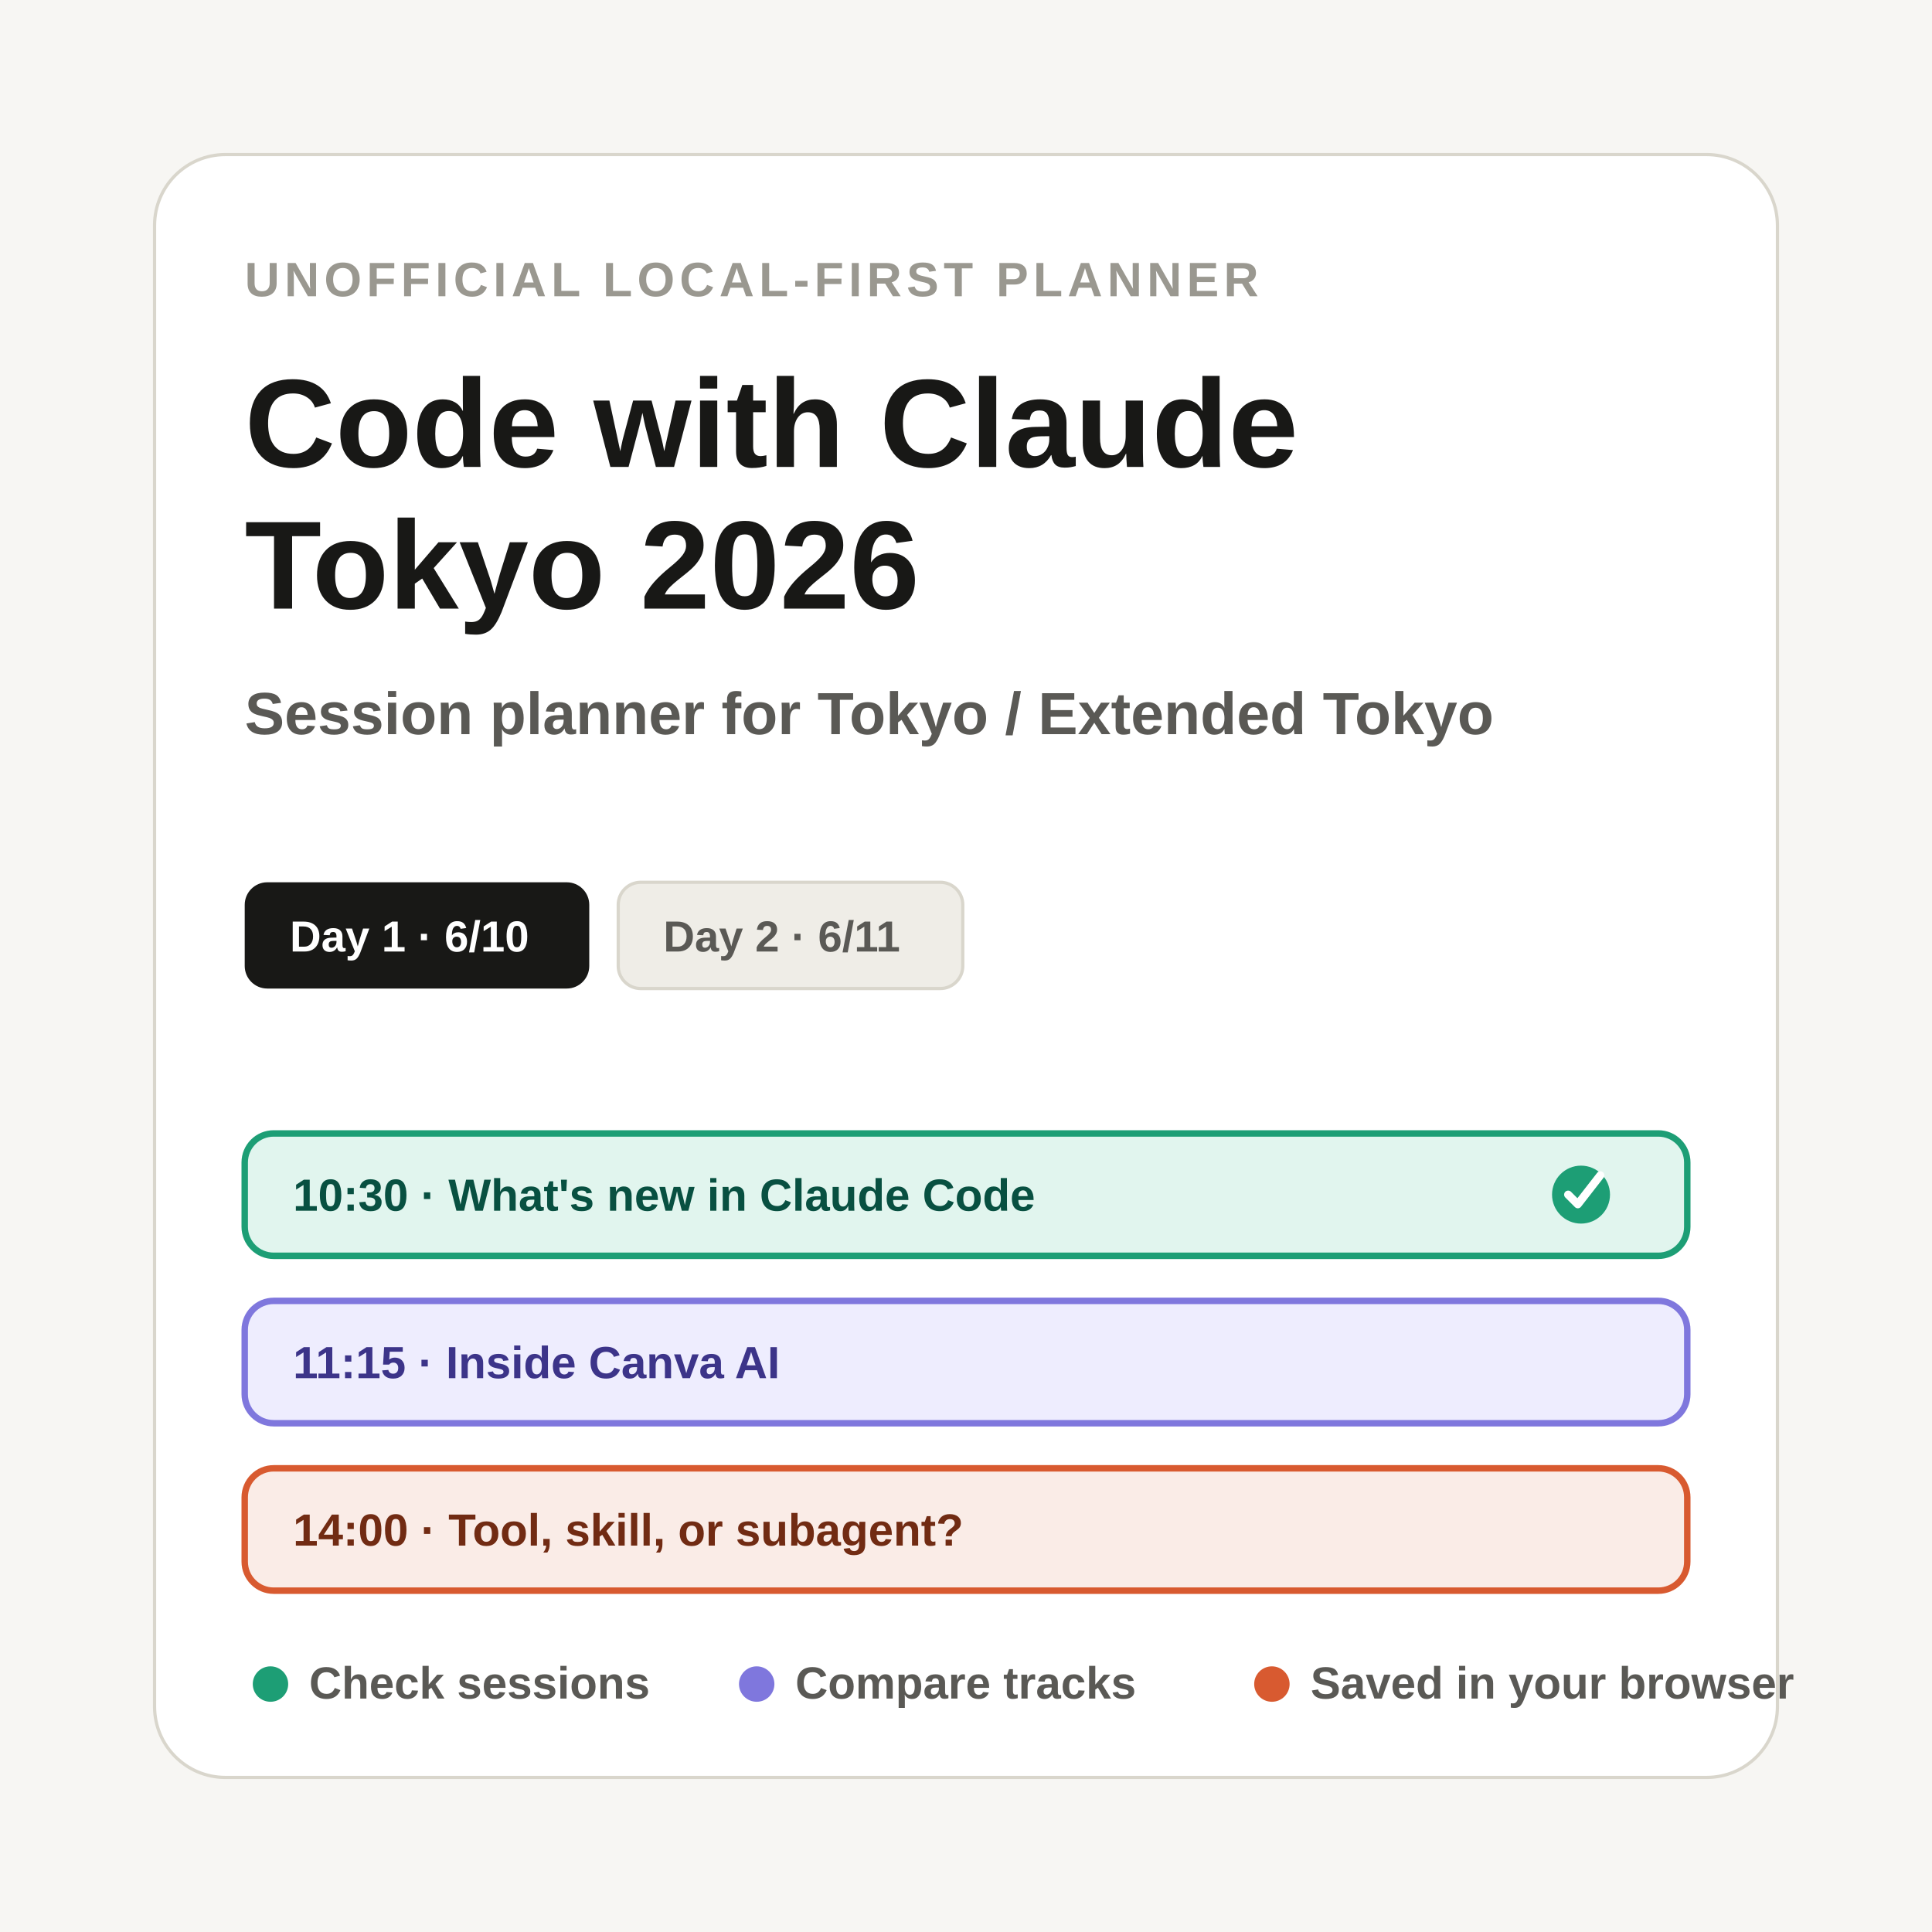
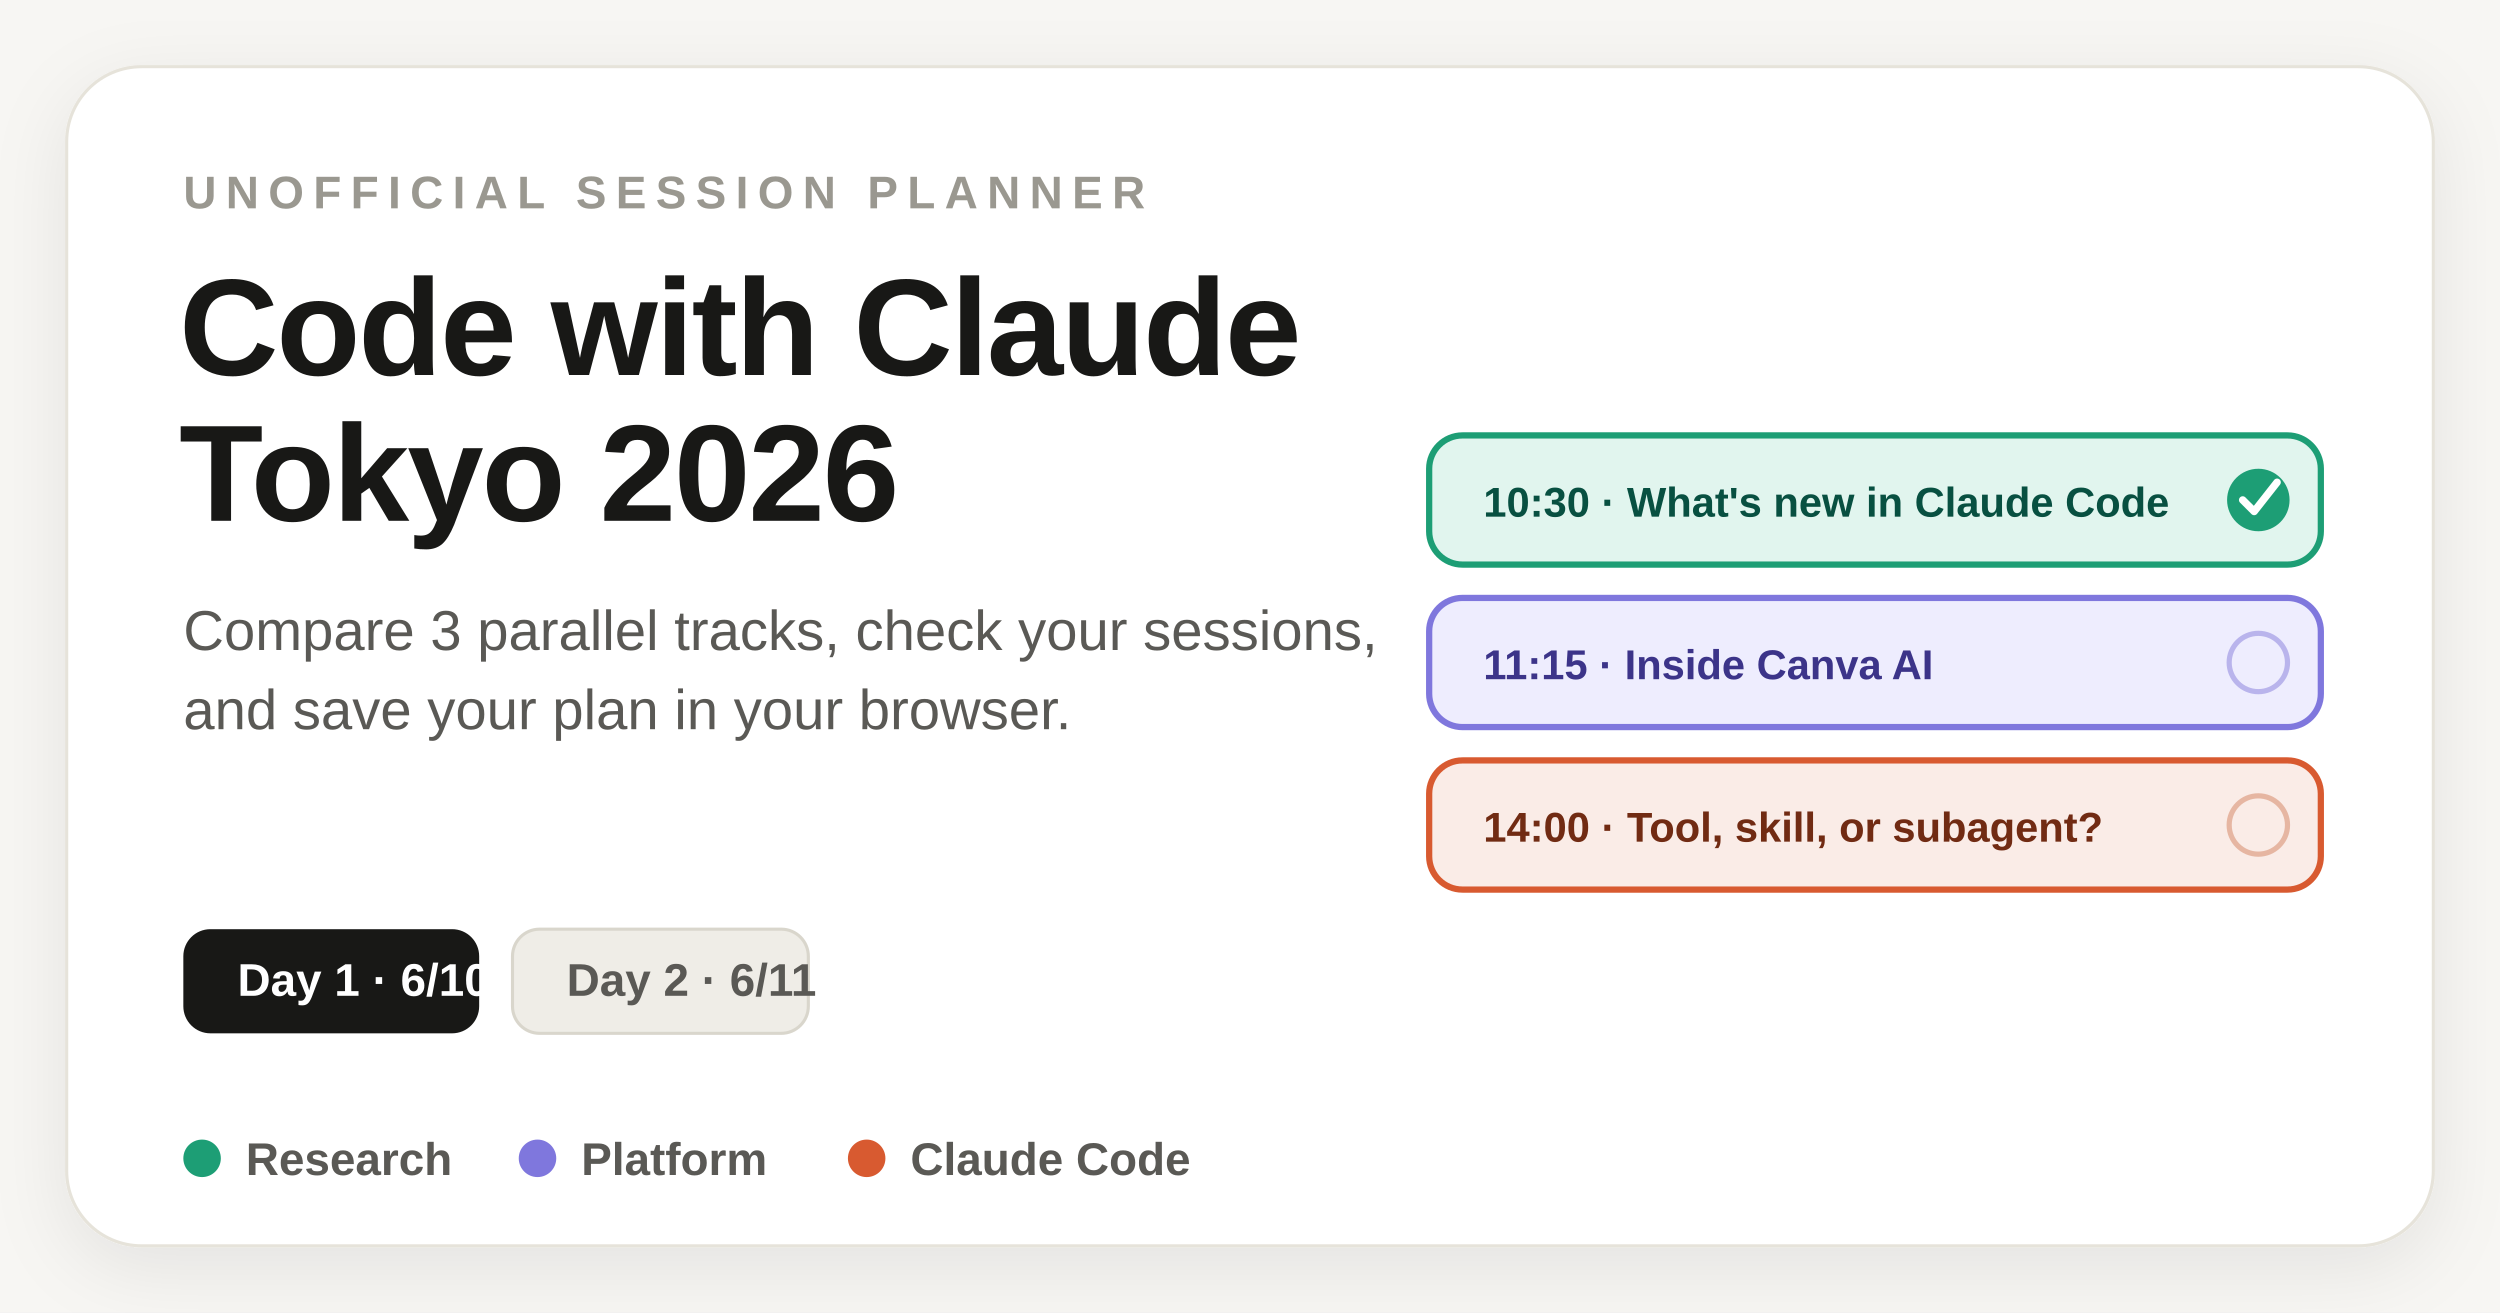
- <svg xmlns="http://www.w3.org/2000/svg" width="1200" height="1200" viewBox="0 0 1200 1200">
-   <rect width="1200" height="1200" fill="#F7F6F3" />
-   <rect x="96" y="96" width="1008" height="1008" rx="44" fill="#FFFFFF" stroke="#D9D6CC" stroke-width="2" />
-   <text x="152" y="184" fill="#9A9890" font-family="-apple-system, BlinkMacSystemFont, 'Helvetica Neue', Arial, sans-serif" font-size="30" font-weight="760" letter-spacing="3">UNOFFICIAL LOCAL-FIRST PLANNER</text>
-   <text x="152" y="290" fill="#181816" font-family="-apple-system, BlinkMacSystemFont, 'Helvetica Neue', Arial, sans-serif" font-size="78" font-weight="800">Code with Claude</text>
-   <text x="152" y="378" fill="#181816" font-family="-apple-system, BlinkMacSystemFont, 'Helvetica Neue', Arial, sans-serif" font-size="78" font-weight="800">Tokyo 2026</text>
-   <text x="152" y="456" fill="#5A5955" font-family="-apple-system, BlinkMacSystemFont, 'Helvetica Neue', Arial, sans-serif" font-size="37" font-weight="560">Session planner for Tokyo / Extended Tokyo</text>
-   <g transform="translate(152 548)">
-     <rect width="214" height="66" rx="14" fill="#181816" />
-     <text x="28" y="43" fill="#FFFFFF" font-family="-apple-system, BlinkMacSystemFont, 'Helvetica Neue', Arial, sans-serif" font-size="27" font-weight="760">Day 1 · 6/10</text>
-     <rect x="232" width="214" height="66" rx="14" fill="#EFEDE7" stroke="#D9D6CC" stroke-width="2" />
-     <text x="260" y="43" fill="#5A5955" font-family="-apple-system, BlinkMacSystemFont, 'Helvetica Neue', Arial, sans-serif" font-size="27" font-weight="760">Day 2 · 6/11</text>
+ <svg xmlns="http://www.w3.org/2000/svg" width="1200" height="630" viewBox="0 0 1200 630">
+   <defs>
+     <filter id="cardShadow" x="-10%" y="-10%" width="120%" height="130%">
+       <feDropShadow dx="0" dy="10" stdDeviation="18" flood-color="#000000" flood-opacity="0.08" />
+     </filter>
+     <style>
+       text{font-family:-apple-system,BlinkMacSystemFont,'Helvetica Neue','Hiragino Sans','Noto Sans JP',Arial,sans-serif;}
+     </style>
+   </defs>
+   <rect width="1200" height="630" fill="#F7F6F3" />
+   <rect x="32" y="32" width="1136" height="566" rx="36" fill="#FFFFFF" stroke="#E6E3DA" stroke-width="1.5" filter="url(#cardShadow)" />
+   <text x="88" y="100" fill="#9A9890" font-size="22" font-weight="700" letter-spacing="4.5">UNOFFICIAL SESSION PLANNER</text>
+   <text x="86" y="180" fill="#181816" font-size="66" font-weight="800" letter-spacing="-1">Code with Claude</text>
+   <text x="86" y="250" fill="#181816" font-size="66" font-weight="800" letter-spacing="-1">Tokyo 2026</text>
+   <text x="88" y="312" fill="#5A5955" font-size="27" font-weight="500">Compare 3 parallel tracks, check your sessions,</text>
+   <text x="88" y="350" fill="#5A5955" font-size="27" font-weight="500">and save your plan in your browser.</text>
+   <g transform="translate(88 446)">
+     <rect width="142" height="50" rx="13" fill="#181816" />
+     <text x="26" y="32" fill="#FFFFFF" font-size="22" font-weight="700">Day 1 · 6/10</text>
+     <rect x="158" width="142" height="50" rx="13" fill="#EFEDE7" stroke="#D9D6CC" stroke-width="1.5" />
+     <text x="184" y="32" fill="#5A5955" font-size="22" font-weight="700">Day 2 · 6/11</text>
  </g>
-   <g transform="translate(152 704)">
-     <rect width="896" height="76" rx="18" fill="#E1F5EE" stroke="#1D9E75" stroke-width="4" />
-     <circle cx="830" cy="38" r="18" fill="#1D9E75" />
-     <path d="M822 38l6 6 14-18" fill="none" stroke="#FFFFFF" stroke-width="5" stroke-linecap="round" stroke-linejoin="round" />
-     <text x="30" y="48" fill="#085041" font-family="-apple-system, BlinkMacSystemFont, 'Helvetica Neue', Arial, sans-serif" font-size="28" font-weight="760">10:30 · What's new in Claude Code</text>
-     <rect y="104" width="896" height="76" rx="18" fill="#EEEDFE" stroke="#7F77DD" stroke-width="4" />
-     <text x="30" y="152" fill="#3C3489" font-family="-apple-system, BlinkMacSystemFont, 'Helvetica Neue', Arial, sans-serif" font-size="28" font-weight="760">11:15 · Inside Canva AI</text>
-     <rect y="208" width="896" height="76" rx="18" fill="#FAECE7" stroke="#D85A30" stroke-width="4" />
-     <text x="30" y="256" fill="#712B13" font-family="-apple-system, BlinkMacSystemFont, 'Helvetica Neue', Arial, sans-serif" font-size="28" font-weight="760">14:00 · Tool, skill, or subagent?</text>
+   <g transform="translate(88 547)">
+     <circle cx="9" cy="9" r="9" fill="#1D9E75" />
+     <text x="30" y="17" fill="#5A5955" font-size="22" font-weight="600">Research</text>
+     <circle cx="170" cy="9" r="9" fill="#7F77DD" />
+     <text x="191" y="17" fill="#5A5955" font-size="22" font-weight="600">Platform</text>
+     <circle cx="328" cy="9" r="9" fill="#D85A30" />
+     <text x="349" y="17" fill="#5A5955" font-size="22" font-weight="600">Claude Code</text>
  </g>
-   <g transform="translate(152 1030)">
-     <circle cx="16" cy="16" r="11" fill="#1D9E75" />
-     <text x="40" y="25" fill="#5A5955" font-family="-apple-system, BlinkMacSystemFont, 'Helvetica Neue', Arial, sans-serif" font-size="28" font-weight="660">Check sessions</text>
-     <circle cx="318" cy="16" r="11" fill="#7F77DD" />
-     <text x="342" y="25" fill="#5A5955" font-family="-apple-system, BlinkMacSystemFont, 'Helvetica Neue', Arial, sans-serif" font-size="28" font-weight="660">Compare tracks</text>
-     <circle cx="638" cy="16" r="11" fill="#D85A30" />
-     <text x="662" y="25" fill="#5A5955" font-family="-apple-system, BlinkMacSystemFont, 'Helvetica Neue', Arial, sans-serif" font-size="28" font-weight="660">Saved in your browser</text>
+   <g transform="translate(686 209)">
+     <rect width="428" height="62" rx="16" fill="#E1F5EE" stroke="#1D9E75" stroke-width="3" />
+     <text x="26" y="39" fill="#085041" font-size="20" font-weight="700">10:30 · What's new in Claude Code</text>
+     <circle cx="398" cy="31" r="15" fill="#1D9E75" />
+     <path d="M390.5 31l5.5 5.5 11-14" fill="none" stroke="#FFFFFF" stroke-width="3.6" stroke-linecap="round" stroke-linejoin="round" />
+     <rect y="78" width="428" height="62" rx="16" fill="#EEEDFE" stroke="#7F77DD" stroke-width="3" />
+     <text x="26" y="117" fill="#3C3489" font-size="20" font-weight="700">11:15 · Inside Canva AI</text>
+     <circle cx="398" cy="109" r="14" fill="none" stroke="#B9B4EC" stroke-width="2.5" />
+     <rect y="156" width="428" height="62" rx="16" fill="#FAECE7" stroke="#D85A30" stroke-width="3" />
+     <text x="26" y="195" fill="#712B13" font-size="20" font-weight="700">14:00 · Tool, skill, or subagent?</text>
+     <circle cx="398" cy="187" r="14" fill="none" stroke="#E6B6A2" stroke-width="2.5" />
  </g>
</svg>
